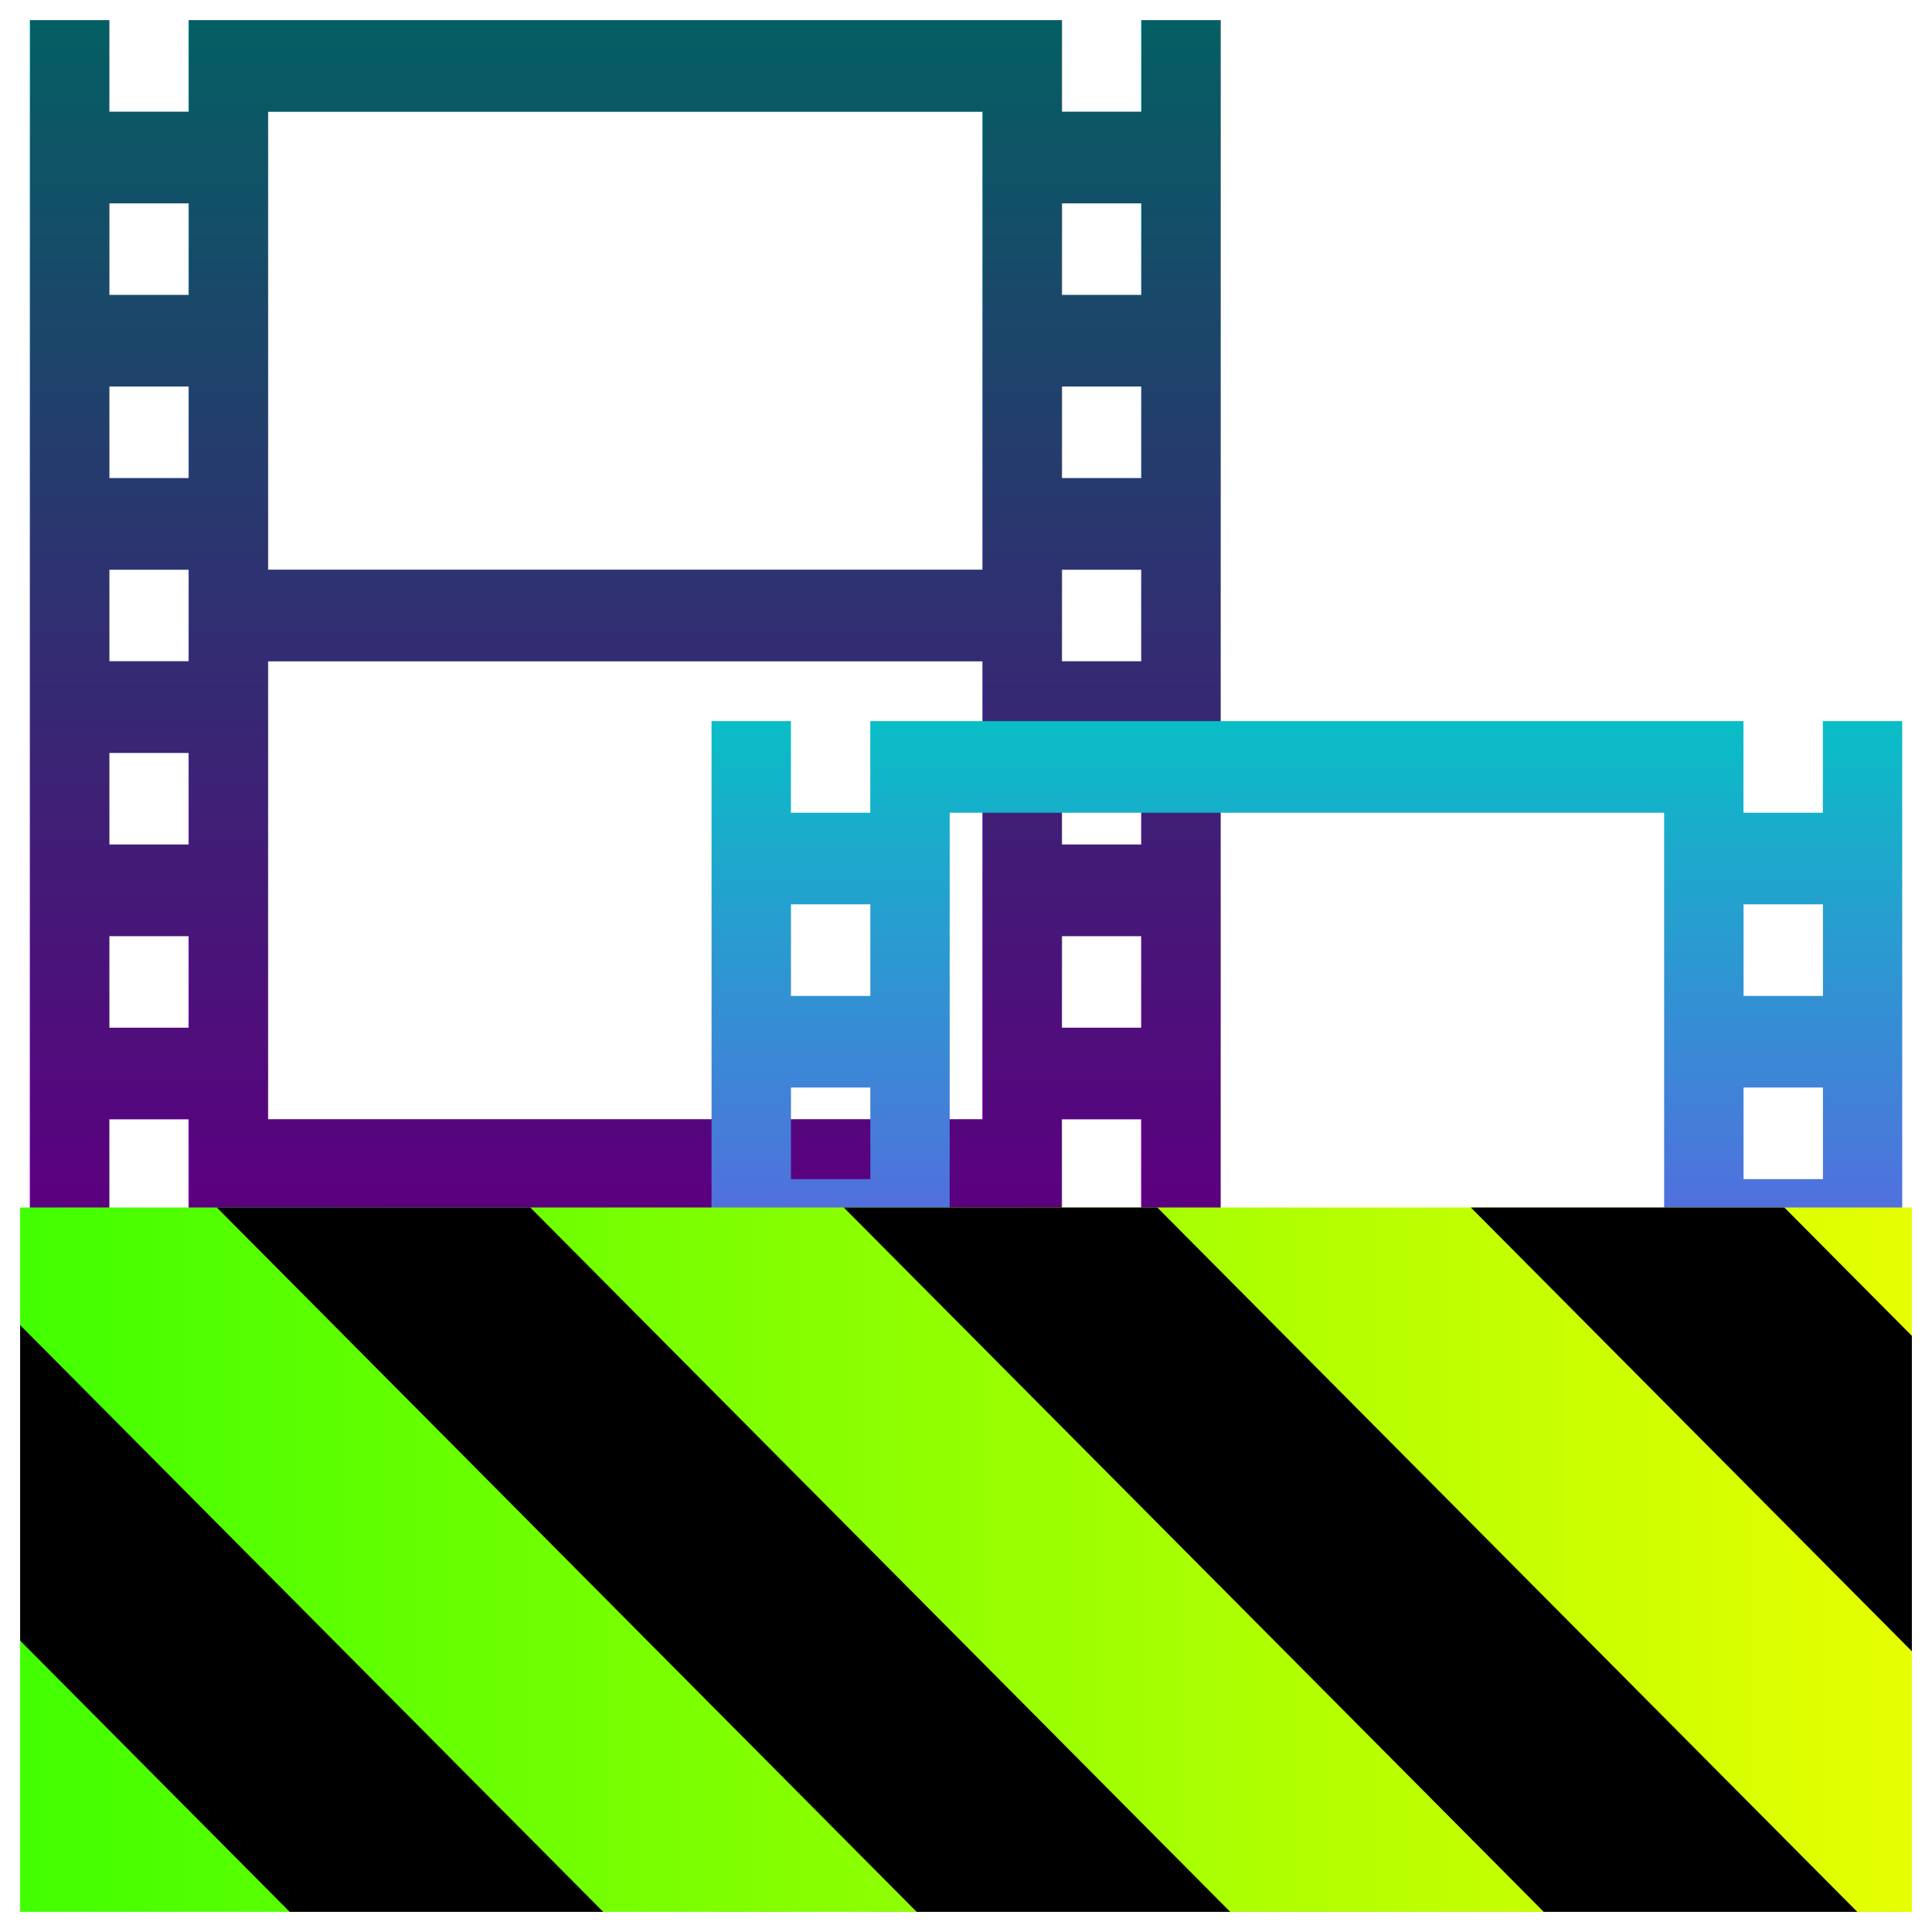
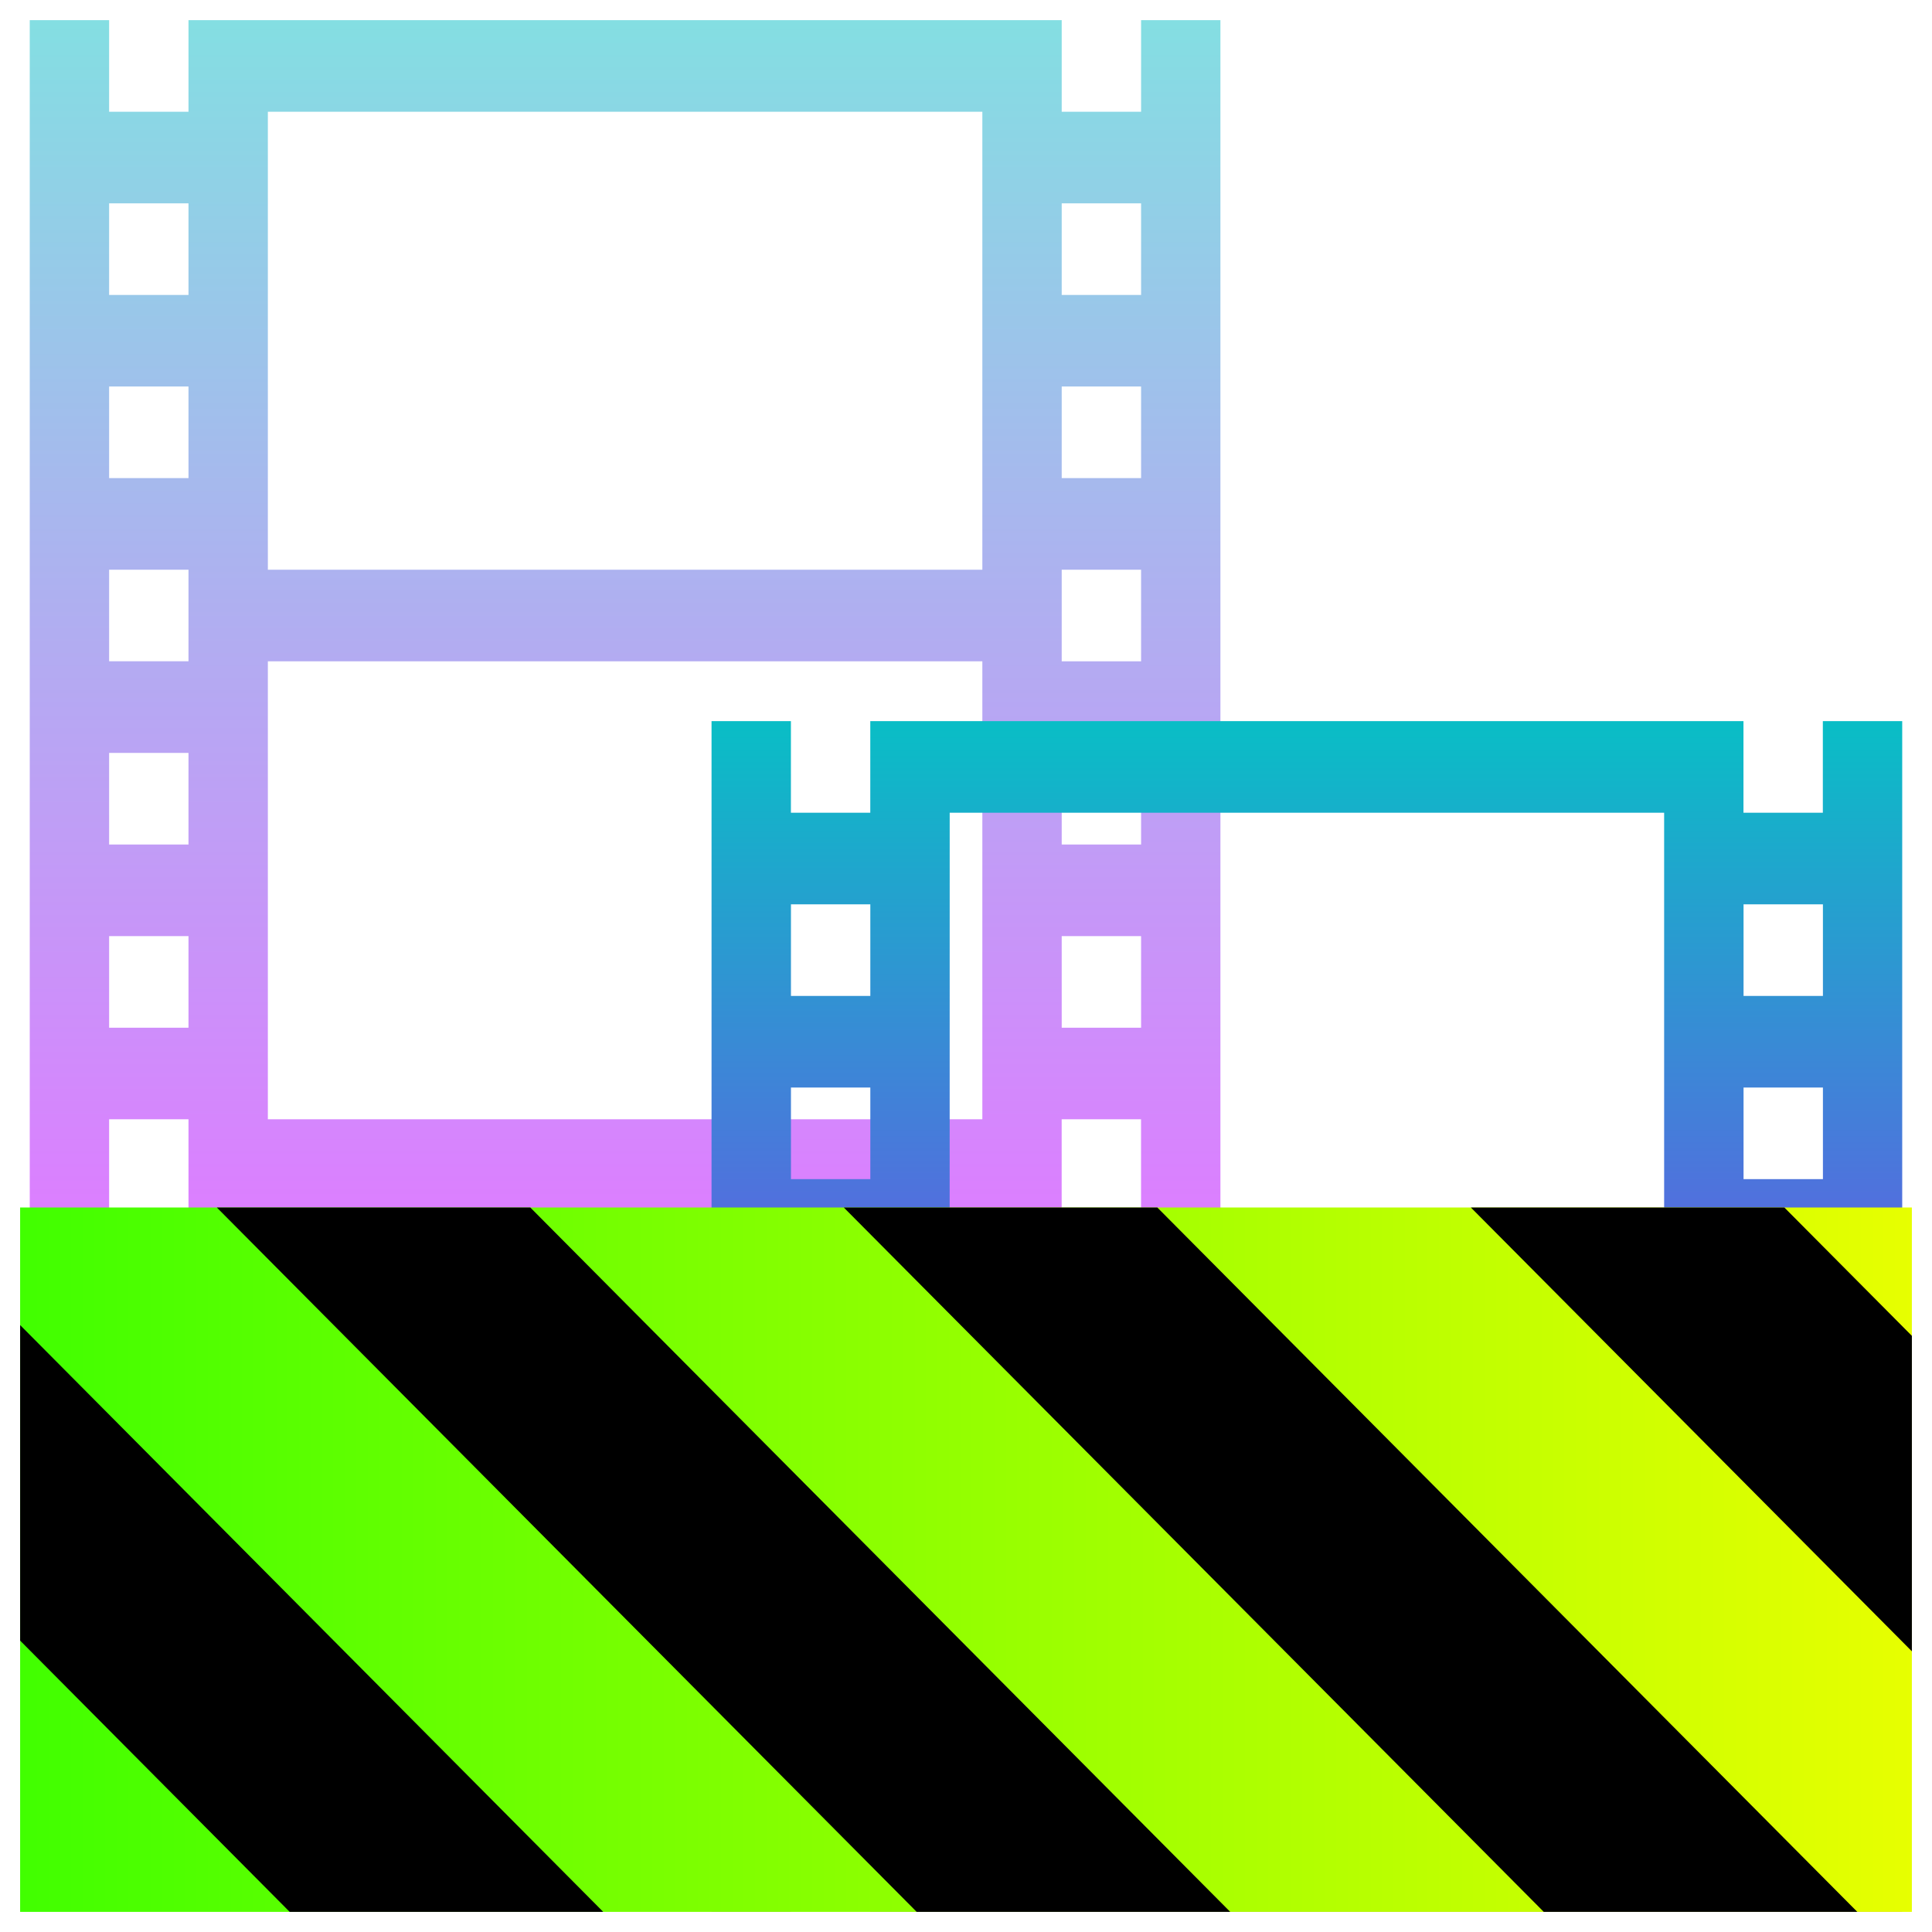
<svg xmlns="http://www.w3.org/2000/svg" width="48" height="48" version="1.1" id="svg65">
  <defs id="defs61">
    <style id="current-color-scheme" type="text/css">
      .ColorScheme-Text { color: #0abdc6; } .ColorScheme-Highlight { color:#5294e2; }
     </style>
    <linearGradient id="arrongin" x1="0%" x2="0%" y1="0%" y2="100%">
      <stop offset="0%" style="stop-color:#dd9b44; stop-opacity:1" id="stop9192" />
      <stop offset="100%" style="stop-color:#ad6c16; stop-opacity:1" id="stop9194" />
    </linearGradient>
    <linearGradient id="aurora" x1="0%" x2="0%" y1="0%" y2="100%">
      <stop offset="0%" style="stop-color:#09D4DF; stop-opacity:1" id="stop9197" />
      <stop offset="100%" style="stop-color:#9269F4; stop-opacity:1" id="stop9199" />
    </linearGradient>
    <linearGradient id="cyberneon" x1="0%" x2="0%" y1="0%" y2="100%">
      <stop offset="0" style="stop-color:#0abdc6; stop-opacity:1" id="stop9202" />
      <stop offset="1" style="stop-color:#ea00d9; stop-opacity:1" id="stop9204" />
    </linearGradient>
    <linearGradient id="fitdance" x1="0%" x2="0%" y1="0%" y2="100%">
      <stop offset="0%" style="stop-color:#1AD6AB; stop-opacity:1" id="stop9207" />
      <stop offset="100%" style="stop-color:#329DB6; stop-opacity:1" id="stop9209" />
    </linearGradient>
    <linearGradient id="oomox" x1="0%" x2="0%" y1="0%" y2="100%">
      <stop offset="0%" style="stop-color:#0abdc6; stop-opacity:1" id="stop9212" />
      <stop offset="100%" style="stop-color:#b800ff; stop-opacity:1" id="stop9214" />
    </linearGradient>
    <linearGradient id="rainblue" x1="0%" x2="0%" y1="0%" y2="100%">
      <stop offset="0%" style="stop-color:#00F260; stop-opacity:1" id="stop9217" />
      <stop offset="100%" style="stop-color:#0575E6; stop-opacity:1" id="stop9219" />
    </linearGradient>
    <linearGradient id="sunrise" x1="0%" x2="0%" y1="0%" y2="100%">
      <stop offset="0%" style="stop-color: #FF8501; stop-opacity:1" id="stop9222" />
      <stop offset="100%" style="stop-color: #FFCB01; stop-opacity:1" id="stop9224" />
    </linearGradient>
    <linearGradient id="telinkrin" x1="0%" x2="0%" y1="0%" y2="100%">
      <stop offset="0%" style="stop-color: #b2ced6; stop-opacity:1" id="stop9227" />
      <stop offset="100%" style="stop-color: #6da5b7; stop-opacity:1" id="stop9229" />
    </linearGradient>
    <linearGradient id="60spsycho" x1="0%" x2="0%" y1="0%" y2="100%">
      <stop offset="0%" style="stop-color: #df5940; stop-opacity:1" id="stop9232" />
      <stop offset="25%" style="stop-color: #d8d15f; stop-opacity:1" id="stop9234" />
      <stop offset="50%" style="stop-color: #e9882a; stop-opacity:1" id="stop9236" />
      <stop offset="100%" style="stop-color: #279362; stop-opacity:1" id="stop9238" />
    </linearGradient>
    <linearGradient id="90ssummer" x1="0%" x2="0%" y1="0%" y2="100%">
      <stop offset="0%" style="stop-color: #f618c7; stop-opacity:1" id="stop9241" />
      <stop offset="20%" style="stop-color: #94ffab; stop-opacity:1" id="stop9243" />
      <stop offset="50%" style="stop-color: #fbfd54; stop-opacity:1" id="stop9245" />
      <stop offset="100%" style="stop-color: #0f83ae; stop-opacity:1" id="stop9247" />
    </linearGradient>
    <linearGradient id="linearGradient2284" gradientTransform="scale(1.644007,0.6082698)" x1="0" y1="132.574" x2="77.859" y2="132.574" gradientUnits="userSpaceOnUse">
      <stop style="stop-color:#41ff00;stop-opacity:1;" offset="0" id="stop2280" />
      <stop style="stop-color:#e7ff00;stop-opacity:1;" offset="1" id="stop2282" />
    </linearGradient>
  </defs>
-   <path class="ColorScheme-Text" d="M 0.739,0.5 V 30.084 l 1.972,-2e-5 v -2.276 l 1.972,2.4e-5 v 7.45e-4 2.275 h 1.972 17.75 1.972 v -2.275 -7.48e-4 h 1.972 v 2.276 h 1.972 V 0.5 H 28.35 V 2.776 H 26.378 V 2.775 0.5 H 6.655 4.683 v 2.275 7.895e-4 L 2.711,2.776 V 0.5 Z M 6.655,2.776 H 24.406 V 14.154 H 6.655 Z m -3.944,2.276 1.972,2.1e-5 v 2.276 l -1.972,-2.15e-5 z m 23.667,2.1e-5 h 1.972 v 2.276 h -1.972 z m -23.667,4.551 1.972,2.11e-5 v 2.276 l -1.972,-2.2e-5 z m 23.667,2.11e-5 h 1.972 v 2.276 h -1.972 z m -23.667,4.551 1.972,2.2e-5 v 0.379 1.516 0.38 l -1.972,-2.2e-5 z m 23.667,2.2e-5 h 1.972 v 2.276 H 26.378 Z M 6.655,16.43 H 24.406 V 27.808 H 6.655 Z m -3.944,2.276 1.972,2.1e-5 v 2.276 l -1.972,-1.9e-5 z m 23.667,2.1e-5 h 1.972 v 2.276 h -1.972 z m -23.667,4.551 1.972,2.1e-5 v 2.276 l -1.972,-2e-5 z m 23.667,2.1e-5 h 1.972 v 2.276 h -1.972 z" id="path63" style="fill:url(#oomox);stroke-width:1.849" />
-   <path class="ColorScheme-Text" d="m 0.749,0.5 v 29.584 l 1.972,-2e-5 v -2.276 l 1.972,2.4e-5 v 7.45e-4 2.275 h 1.972 17.75 1.972 v -2.275 -7.48e-4 H 28.36 v 2.276 h 1.972 V 0.5 H 28.36 V 2.776 H 26.388 V 2.775 0.5 H 6.666 4.693 V 2.775 2.776 L 2.721,2.776 V 0.5 Z M 6.666,2.776 H 24.416 V 14.154 H 6.666 Z m -3.944,2.276 1.972,2.1e-5 v 2.276 l -1.972,-2.15e-5 z m 23.667,2.1e-5 H 28.36 v 2.276 h -1.972 z m -23.667,4.551 1.972,2.11e-5 v 2.276 l -1.972,-2.2e-5 z m 23.667,2.11e-5 H 28.36 v 2.276 h -1.972 z m -23.667,4.551 1.972,2.2e-5 v 0.379 1.516 0.38 l -1.972,-2.2e-5 z m 23.667,2.2e-5 H 28.36 v 2.276 H 26.388 Z M 6.666,16.43 H 24.416 V 27.808 H 6.666 Z m -3.944,2.276 1.972,2.1e-5 v 2.276 l -1.972,-1.9e-5 z m 23.667,2.1e-5 H 28.36 v 2.276 h -1.972 z m -23.667,4.551 1.972,2.1e-5 v 2.276 l -1.972,-2e-5 z m 23.667,2.1e-5 H 28.36 v 2.276 h -1.972 z" id="path63-3" style="color:#0abdc6;fill:#000000;stroke-width:1.849;fill-opacity:1;opacity:0.5" />
+   <path class="ColorScheme-Text" d="M 0.739,0.5 V 30.084 l 1.972,-2e-5 v -2.276 l 1.972,2.4e-5 v 7.45e-4 2.275 h 1.972 17.75 1.972 v -2.275 -7.48e-4 h 1.972 v 2.276 h 1.972 V 0.5 H 28.35 V 2.776 H 26.378 V 2.775 0.5 H 6.655 4.683 v 2.275 7.895e-4 L 2.711,2.776 V 0.5 Z M 6.655,2.776 H 24.406 V 14.154 H 6.655 Z m -3.944,2.276 1.972,2.1e-5 v 2.276 l -1.972,-2.15e-5 z m 23.667,2.1e-5 h 1.972 v 2.276 h -1.972 z m -23.667,4.551 1.972,2.11e-5 v 2.276 l -1.972,-2.2e-5 z m 23.667,2.11e-5 h 1.972 v 2.276 h -1.972 z m -23.667,4.551 1.972,2.2e-5 v 0.379 1.516 0.38 l -1.972,-2.2e-5 z m 23.667,2.2e-5 h 1.972 v 2.276 H 26.378 Z M 6.655,16.43 H 24.406 V 27.808 H 6.655 Z m -3.944,2.276 1.972,2.1e-5 v 2.276 l -1.972,-1.9e-5 z m 23.667,2.1e-5 h 1.972 v 2.276 h -1.972 z m -23.667,4.551 1.972,2.1e-5 v 2.276 l -1.972,-2e-5 z m 23.667,2.1e-5 h 1.972 v 2.276 h -1.972 z" id="path63" style="fill:url(#oomox);stroke-width:1.849;opacity:0.5" />
  <path class="ColorScheme-Text" d="M 17.678,17.916 V 47.5 l 1.972,-2.1e-5 V 45.224 l 1.972,2.4e-5 V 45.225 47.5 h 1.972 17.75 1.972 v -2.275 -7.5e-4 h 1.972 v 2.276 h 1.972 V 17.916 h -1.972 v 2.276 h -1.972 v -7.68e-4 -2.275 H 23.594 21.622 v 2.275 7.9e-4 l -1.972,-2.2e-5 v -2.276 z m 5.917,2.276 h 17.75 v 11.378 H 23.594 Z m -3.944,2.276 1.972,2.1e-5 v 2.276 l -1.972,-2.2e-5 z m 23.667,2.1e-5 h 1.972 v 2.276 h -1.972 z m -23.667,4.551 1.972,2e-5 v 2.276 l -1.972,-2.1e-5 z m 23.667,2e-5 h 1.972 v 2.276 h -1.972 z m -23.667,4.551 1.972,2.2e-5 v 0.379 1.516 0.38 l -1.972,-2.1e-5 z m 23.667,2.2e-5 h 1.972 v 2.276 h -1.972 z M 23.594,33.846 H 41.345 V 45.224 H 23.594 Z m -3.944,2.276 1.972,2.1e-5 v 2.276 l -1.972,-2.2e-5 z m 23.667,2.1e-5 h 1.972 v 2.276 h -1.972 z m -23.667,4.551 1.972,2e-5 v 2.276 l -1.972,-1.7e-5 z m 23.667,2e-5 h 1.972 v 2.276 h -1.972 z" id="path63-7" style="fill:url(#oomox);stroke-width:1.849" />
  <g id="g343">
    <g id="g299">
      <g id="g1840" transform="matrix(0.3671846,0,0,0.3695164,14.52584,25.96801)">
        <path d="M 128,80.641 V 128 H 0 V 80.641 Z" id="path359" style="fill:url(#linearGradient2284);fill-opacity:1" transform="translate(-38.19832,-69.72947)" />
        <path d="M 13.309,80.641 60.664,128 H 81.879 L 34.52,80.641 Z m 42.422,0 47.363,47.359 h 21.215 L 76.946,80.641 Z m 42.43,0 29.84,29.84 V 89.27 l -8.629,-8.629 z m -98.16,7.906 v 21.215 l 18.238,18.238 h 21.215 z" id="path361" transform="translate(-38.19832,-69.72947)" style="fill:#000000;fill-opacity:1" />
      </g>
    </g>
  </g>
</svg>
